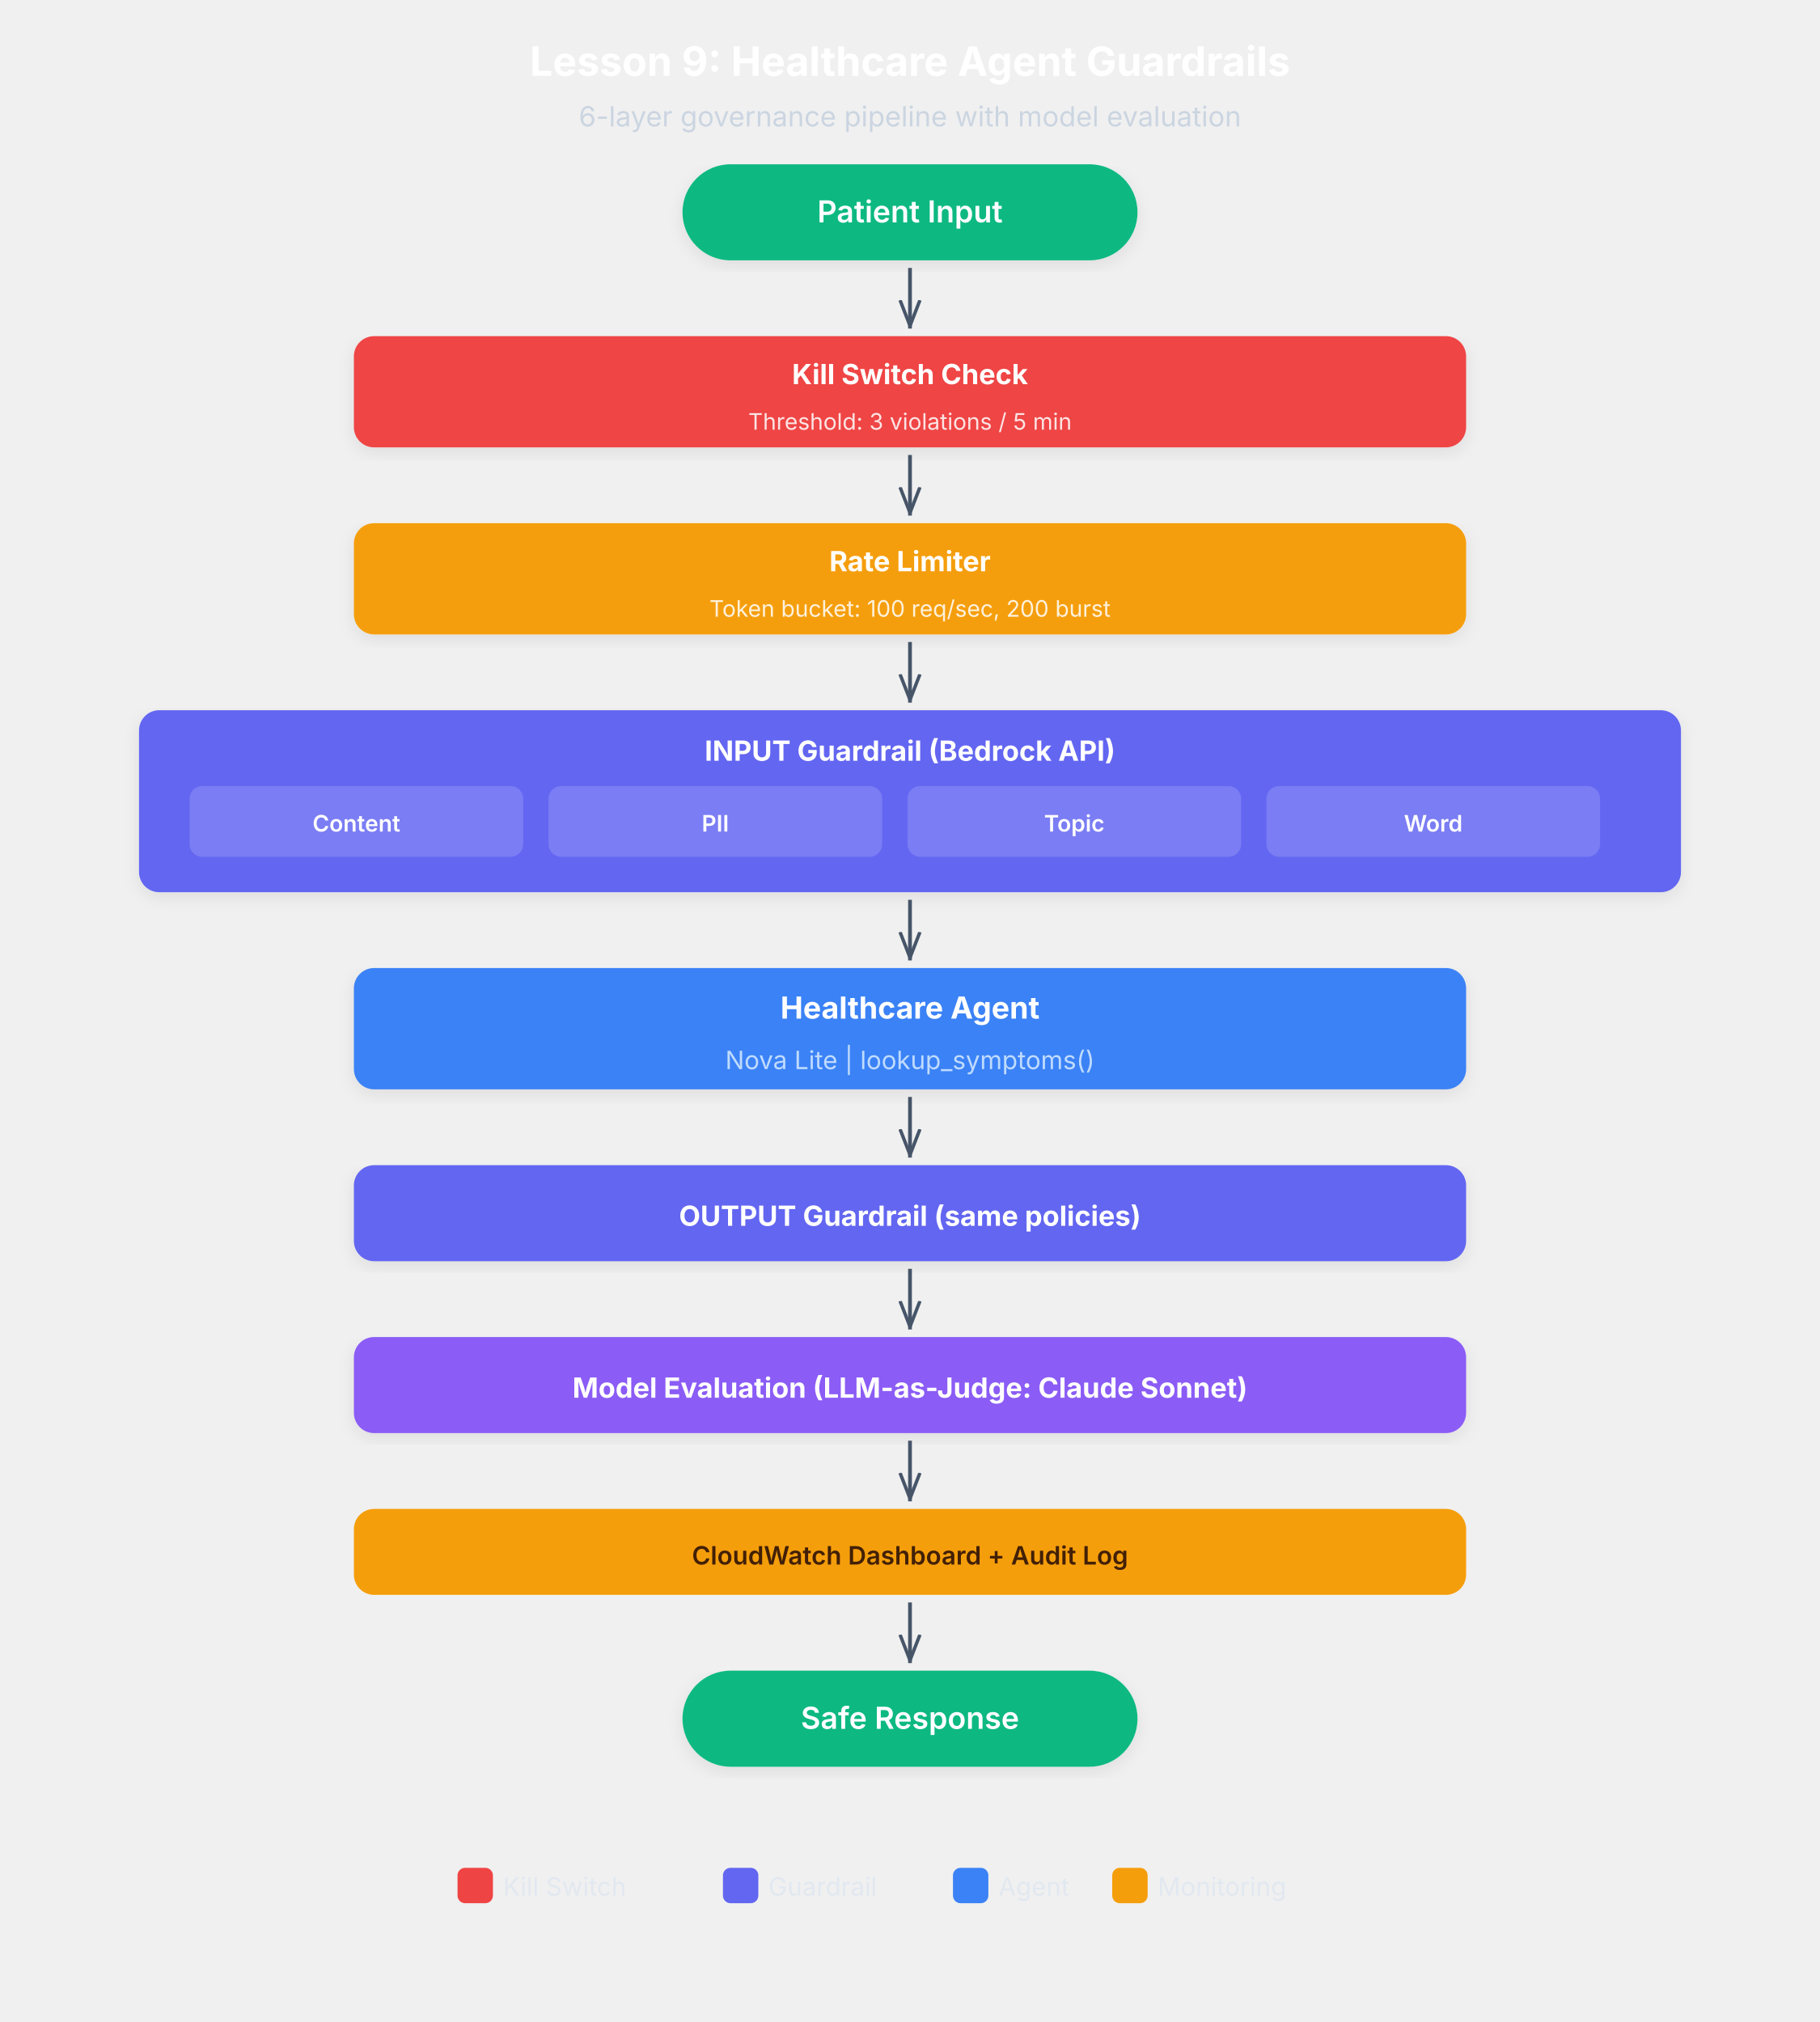
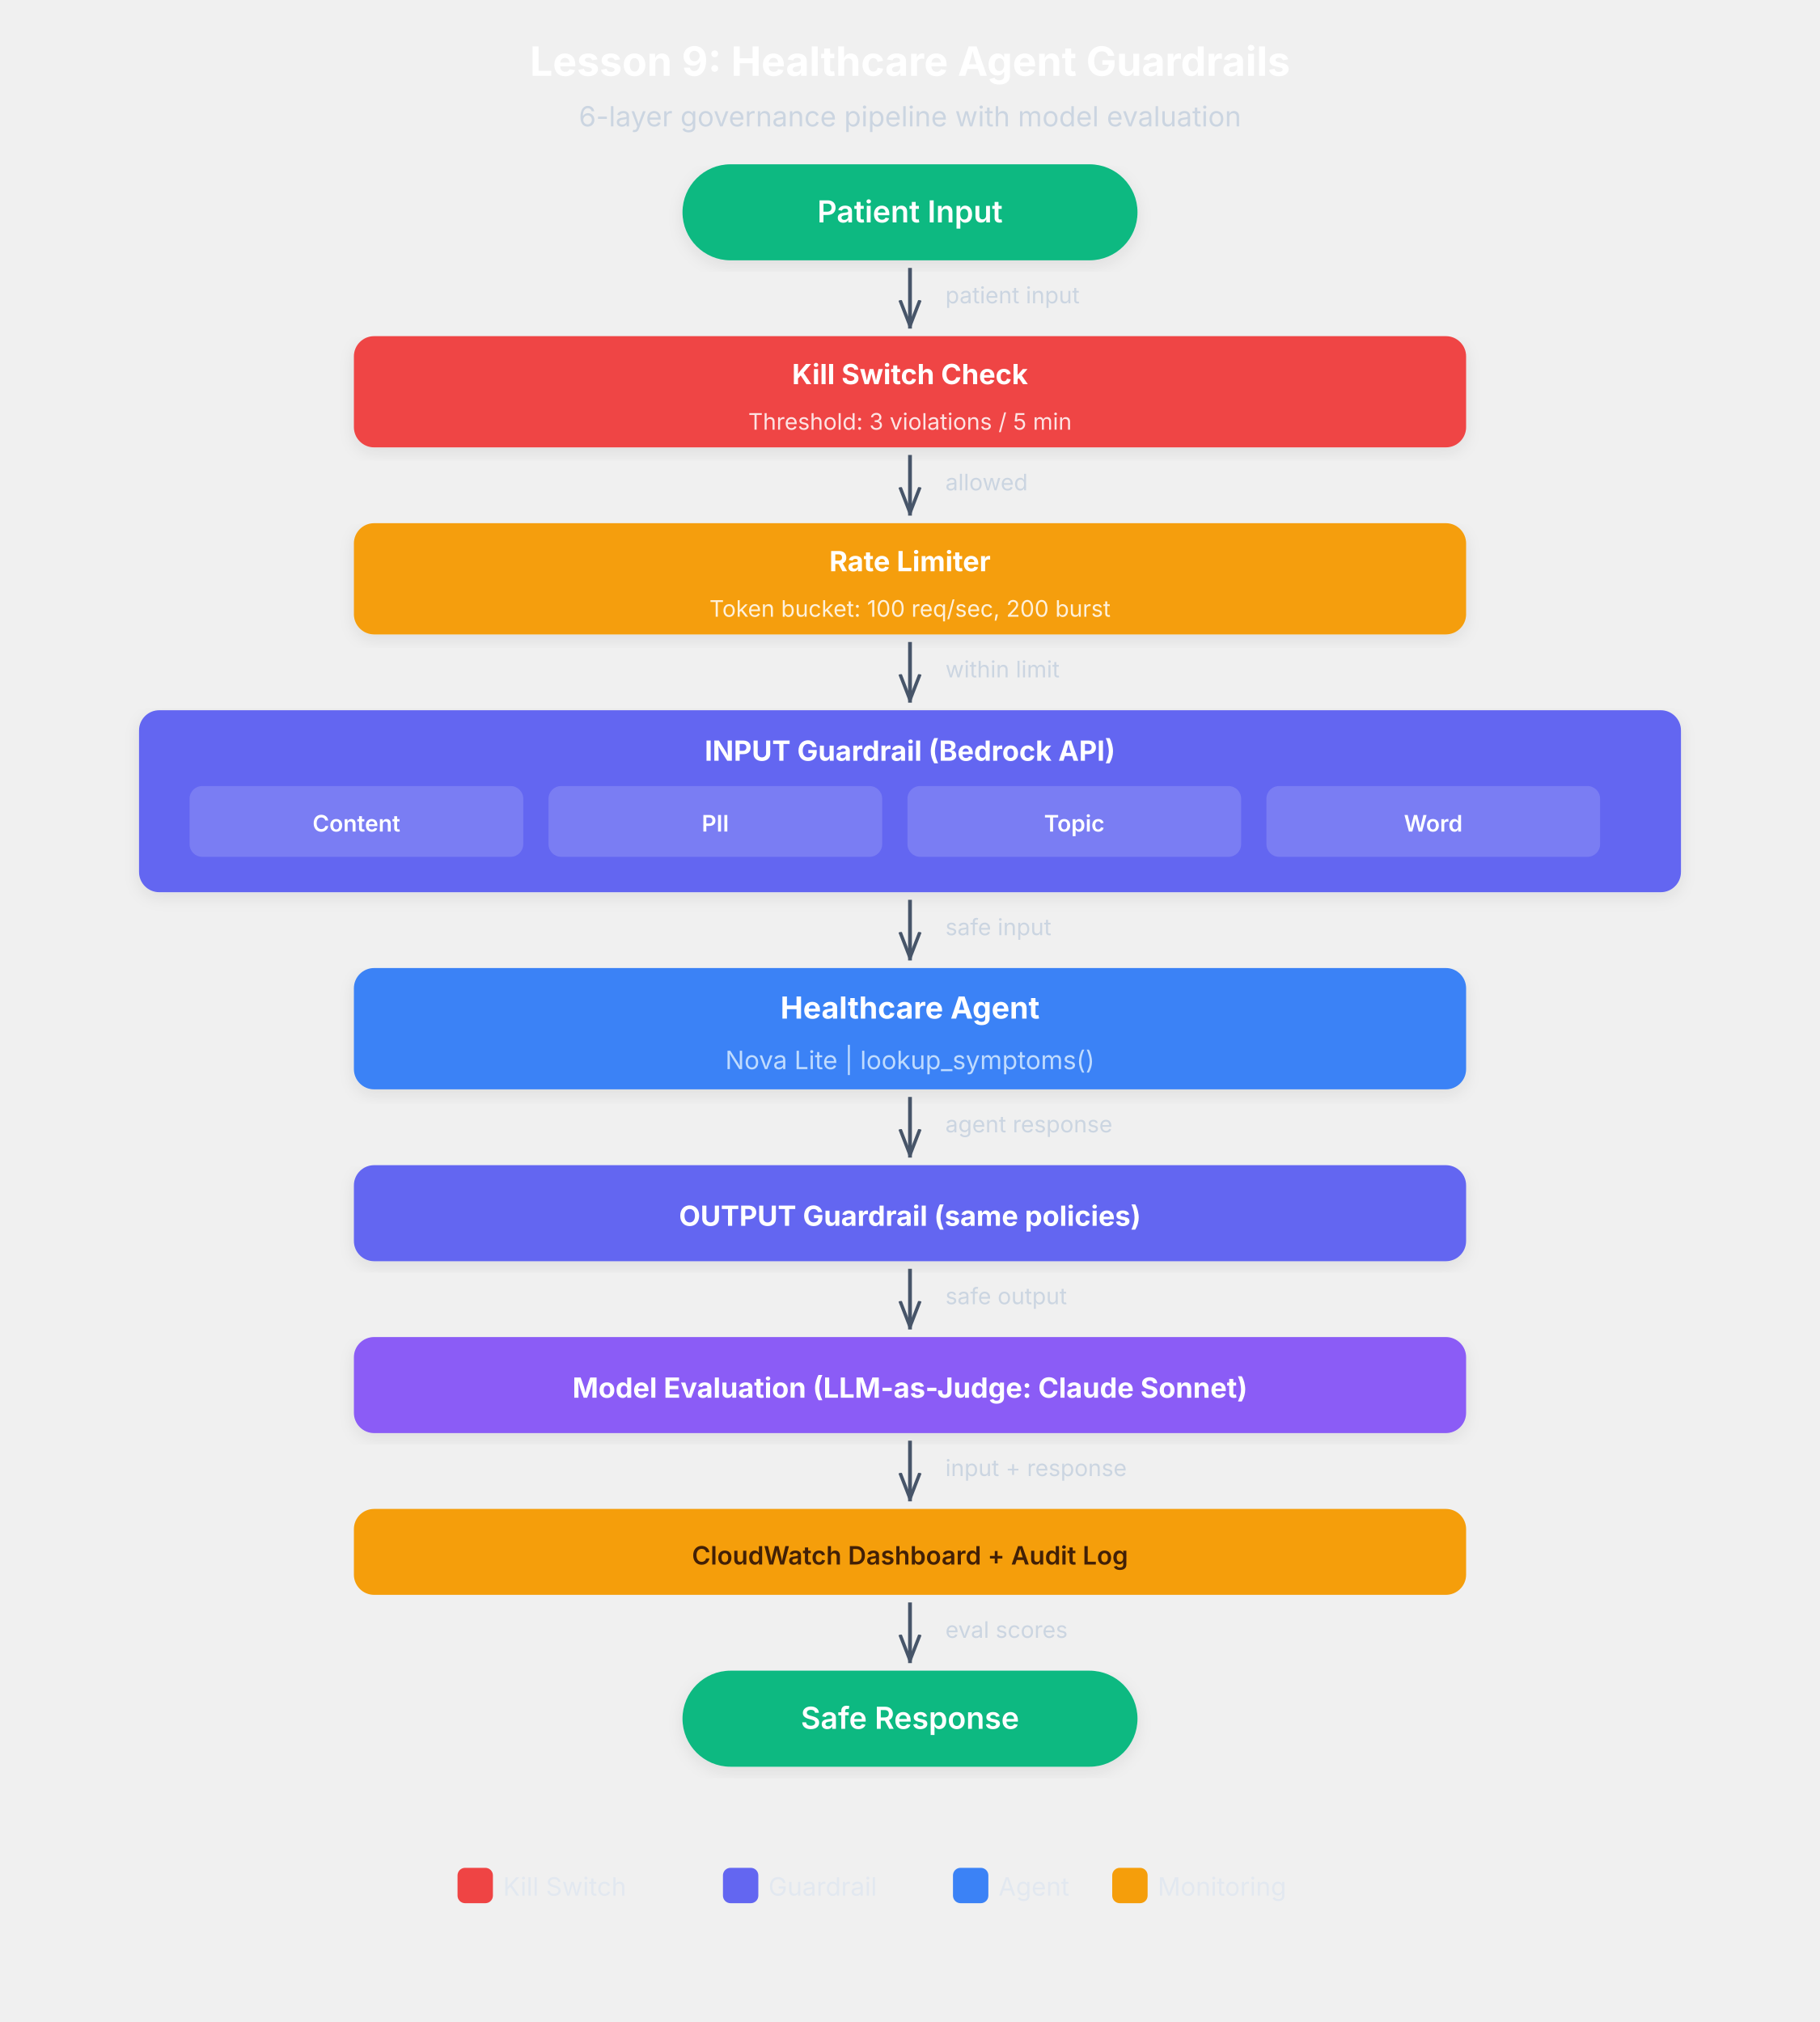
<svg xmlns="http://www.w3.org/2000/svg" viewBox="0 0 720 800" font-family="system-ui, -apple-system, &quot;Segoe UI&quot;, sans-serif">
  <defs>
    <filter id="sh" x="-4%" y="-4%" width="108%" height="116%">
      <feDropShadow dx="0" dy="2" stdDeviation="3" flood-opacity="0.08" />
    </filter>
    <marker id="a" viewBox="0 0 10 8" refX="10" refY="4" markerWidth="8" markerHeight="6" orient="auto">
      <path d="M0,0.5 L9,4 L0,7.5" fill="none" stroke="#475569" stroke-width="1.2" stroke-linejoin="round" />
    </marker>
    <marker id="ah" viewBox="0 0 10 8" refX="10" refY="4" markerWidth="8" markerHeight="6" orient="auto">
      <path d="M0,0.5 L9,4 L0,7.5" fill="none" stroke="#475569" stroke-width="1.2" stroke-linejoin="round" />
    </marker>
  </defs>
  <text x="360" y="30" text-anchor="middle" font-size="16" font-weight="700" fill="#ffffff">Lesson 9: Healthcare Agent Guardrails</text>
  <text x="360" y="50" text-anchor="middle" font-size="11" fill="#cbd5e1">6-layer governance pipeline with model evaluation</text>
  <rect x="270" y="65" width="180" height="38" rx="19" fill="#10b981" filter="url(#sh)" />
  <text x="360" y="88" text-anchor="middle" font-size="12" font-weight="600" fill="white">Patient Input</text>
  <rect x="140" y="133" width="440" height="44" rx="8" fill="#ef4444" filter="url(#sh)" />
  <text x="360" y="152" text-anchor="middle" font-size="11" font-weight="700" fill="white">Kill Switch Check</text>
  <text x="360" y="170" text-anchor="middle" font-size="9" fill="rgba(255,255,255,0.85)">Threshold: 3 violations / 5 min</text>
  <rect x="140" y="207" width="440" height="44" rx="8" fill="#f59e0b" filter="url(#sh)" />
  <text x="360" y="226" text-anchor="middle" font-size="11" font-weight="700" fill="white">Rate Limiter</text>
  <text x="360" y="244" text-anchor="middle" font-size="9" fill="rgba(255,255,255,0.85)">Token bucket: 100 req/sec, 200 burst</text>
  <rect x="55" y="281" width="610" height="72" rx="8" fill="#6366f1" filter="url(#sh)" />
  <text x="360" y="301" text-anchor="middle" font-size="11" font-weight="700" fill="white">INPUT Guardrail (Bedrock API)</text>
  <rect x="75" y="311" width="132" height="28" rx="5" fill="rgba(255,255,255,0.15)" />
  <text x="141" y="329" text-anchor="middle" font-size="9" font-weight="600" fill="white">Content</text>
  <rect x="217" y="311" width="132" height="28" rx="5" fill="rgba(255,255,255,0.15)" />
  <text x="283" y="329" text-anchor="middle" font-size="9" font-weight="600" fill="white">PII</text>
  <rect x="359" y="311" width="132" height="28" rx="5" fill="rgba(255,255,255,0.15)" />
  <text x="425" y="329" text-anchor="middle" font-size="9" font-weight="600" fill="white">Topic</text>
  <rect x="501" y="311" width="132" height="28" rx="5" fill="rgba(255,255,255,0.15)" />
  <text x="567" y="329" text-anchor="middle" font-size="9" font-weight="600" fill="white">Word</text>
  <rect x="140" y="383" width="440" height="48" rx="8" fill="#3b82f6" filter="url(#sh)" />
  <text x="360" y="403" text-anchor="middle" font-size="12" font-weight="700" fill="white">Healthcare Agent</text>
  <text x="360" y="423" text-anchor="middle" font-size="10" fill="#bfdbfe">Nova Lite | lookup_symptoms()</text>
  <rect x="140" y="461" width="440" height="38" rx="8" fill="#6366f1" filter="url(#sh)" />
  <text x="360" y="485" text-anchor="middle" font-size="11" font-weight="700" fill="white">OUTPUT Guardrail (same policies)</text>
  <rect x="140" y="529" width="440" height="38" rx="8" fill="#8b5cf6" filter="url(#sh)" />
  <text x="360" y="553" text-anchor="middle" font-size="11" font-weight="700" fill="white">Model Evaluation (LLM-as-Judge: Claude Sonnet)</text>
  <rect x="140" y="597" width="440" height="34" rx="8" fill="#f59e0b" />
  <text x="360" y="619" text-anchor="middle" font-size="10" font-weight="600" fill="#422006">CloudWatch Dashboard + Audit Log</text>
  <rect x="270" y="661" width="180" height="38" rx="19" fill="#10b981" filter="url(#sh)" />
  <text x="360" y="684" text-anchor="middle" font-size="12" font-weight="600" fill="white">Safe Response</text>
  <rect x="181" y="739" width="14" height="14" rx="3" fill="#ef4444" />
  <text x="199" y="750" font-size="10" fill="#e2e8f0">Kill Switch</text>
  <rect x="286" y="739" width="14" height="14" rx="3" fill="#6366f1" />
  <text x="304" y="750" font-size="10" fill="#e2e8f0">Guardrail</text>
  <rect x="377" y="739" width="14" height="14" rx="3" fill="#3b82f6" />
  <text x="395" y="750" font-size="10" fill="#e2e8f0">Agent</text>
  <rect x="440" y="739" width="14" height="14" rx="3" fill="#f59e0b" />
  <text x="458" y="750" font-size="10" fill="#e2e8f0">Monitoring</text>
  <g id="arrows">
    <line x1="360" y1="106" x2="360" y2="130" stroke="#475569" stroke-width="1.5" marker-end="url(#a)" />
+     <text x="374" y="120" font-size="9" fill="#cbd5e1">patient input</text>
    <line x1="360" y1="180" x2="360" y2="204" stroke="#475569" stroke-width="1.5" marker-end="url(#a)" />
+     <text x="374" y="194" font-size="9" fill="#cbd5e1">allowed</text>
    <line x1="360" y1="254" x2="360" y2="278" stroke="#475569" stroke-width="1.5" marker-end="url(#a)" />
+     <text x="374" y="268" font-size="9" fill="#cbd5e1">within limit</text>
    <line x1="360" y1="356" x2="360" y2="380" stroke="#475569" stroke-width="1.5" marker-end="url(#a)" />
+     <text x="374" y="370" font-size="9" fill="#cbd5e1">safe input</text>
    <line x1="360" y1="434" x2="360" y2="458" stroke="#475569" stroke-width="1.5" marker-end="url(#a)" />
+     <text x="374" y="448" font-size="9" fill="#cbd5e1">agent response</text>
    <line x1="360" y1="502" x2="360" y2="526" stroke="#475569" stroke-width="1.5" marker-end="url(#a)" />
+     <text x="374" y="516" font-size="9" fill="#cbd5e1">safe output</text>
    <line x1="360" y1="570" x2="360" y2="594" stroke="#475569" stroke-width="1.5" marker-end="url(#a)" />
+     <text x="374" y="584" font-size="9" fill="#cbd5e1">input + response</text>
    <line x1="360" y1="634" x2="360" y2="658" stroke="#475569" stroke-width="1.5" marker-end="url(#a)" />
+     <text x="374" y="648" font-size="9" fill="#cbd5e1">eval scores</text>
  </g>
</svg>
